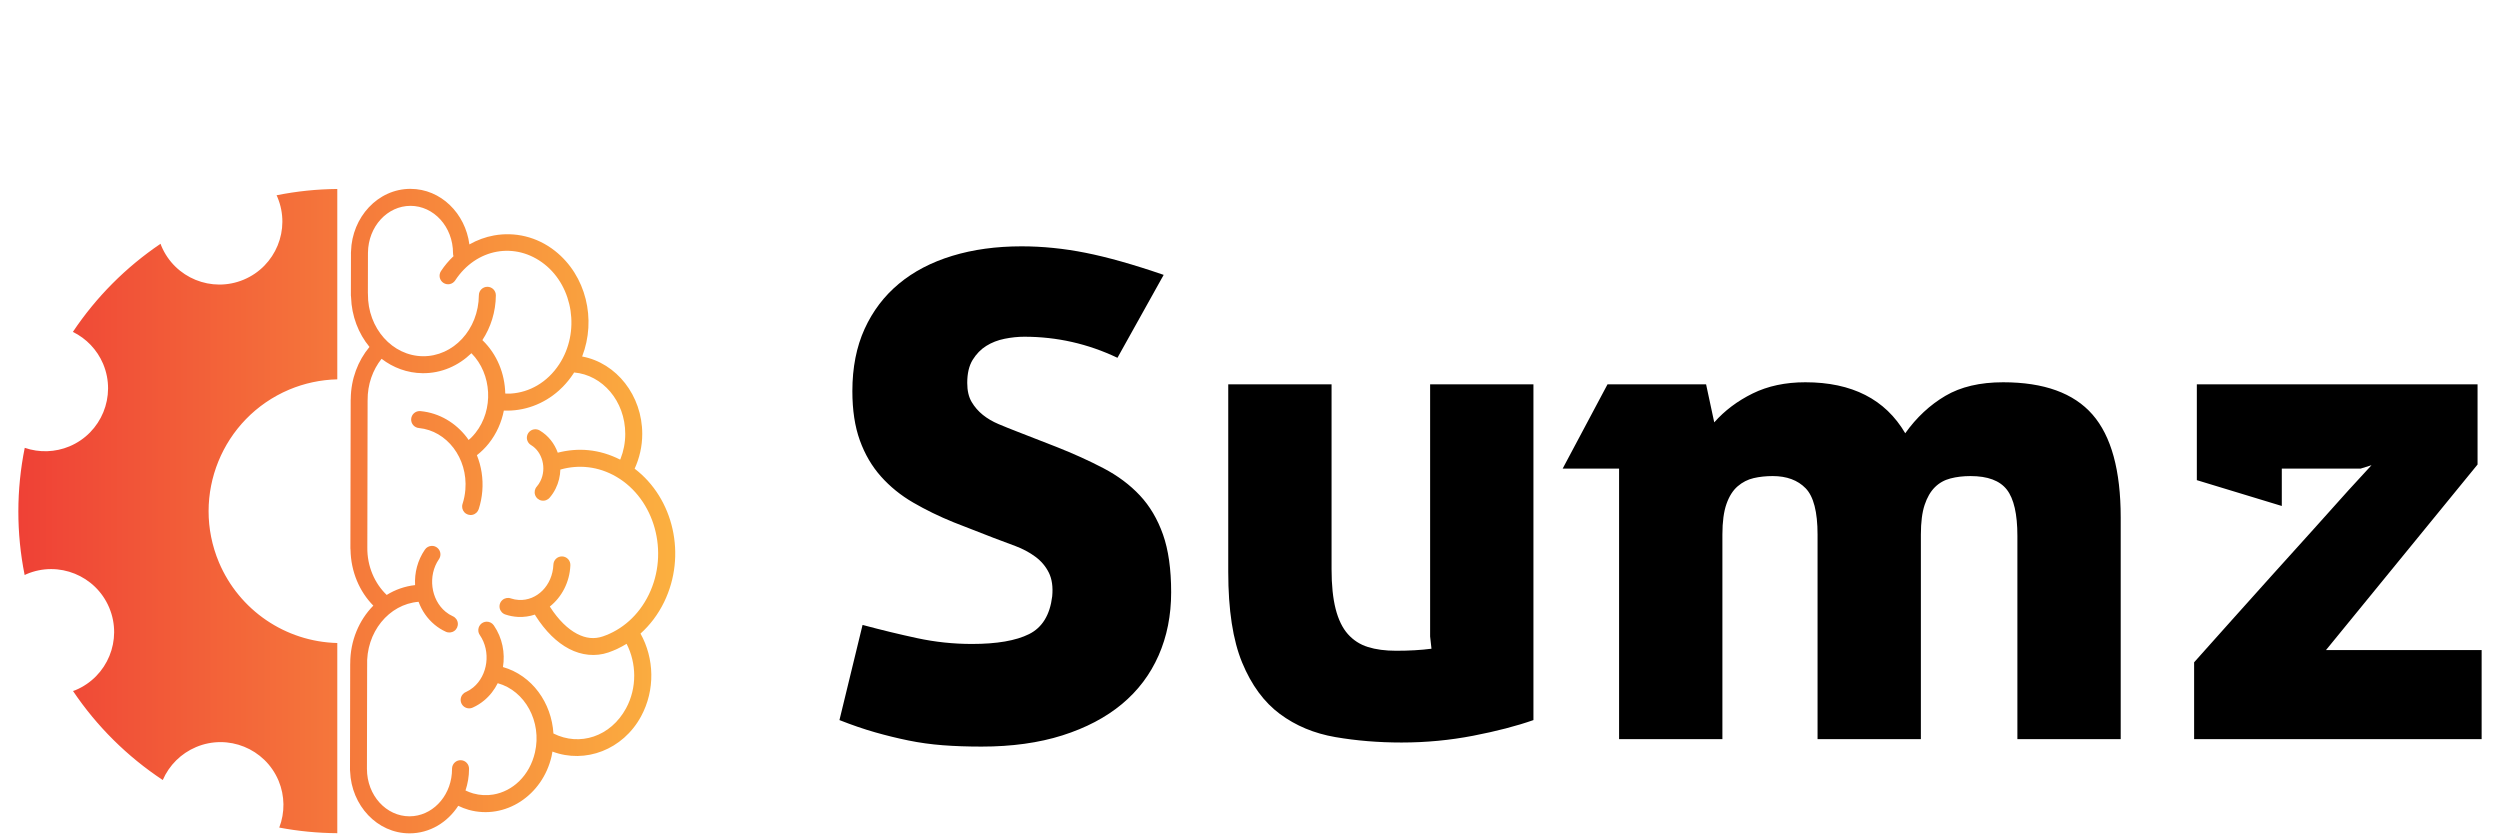
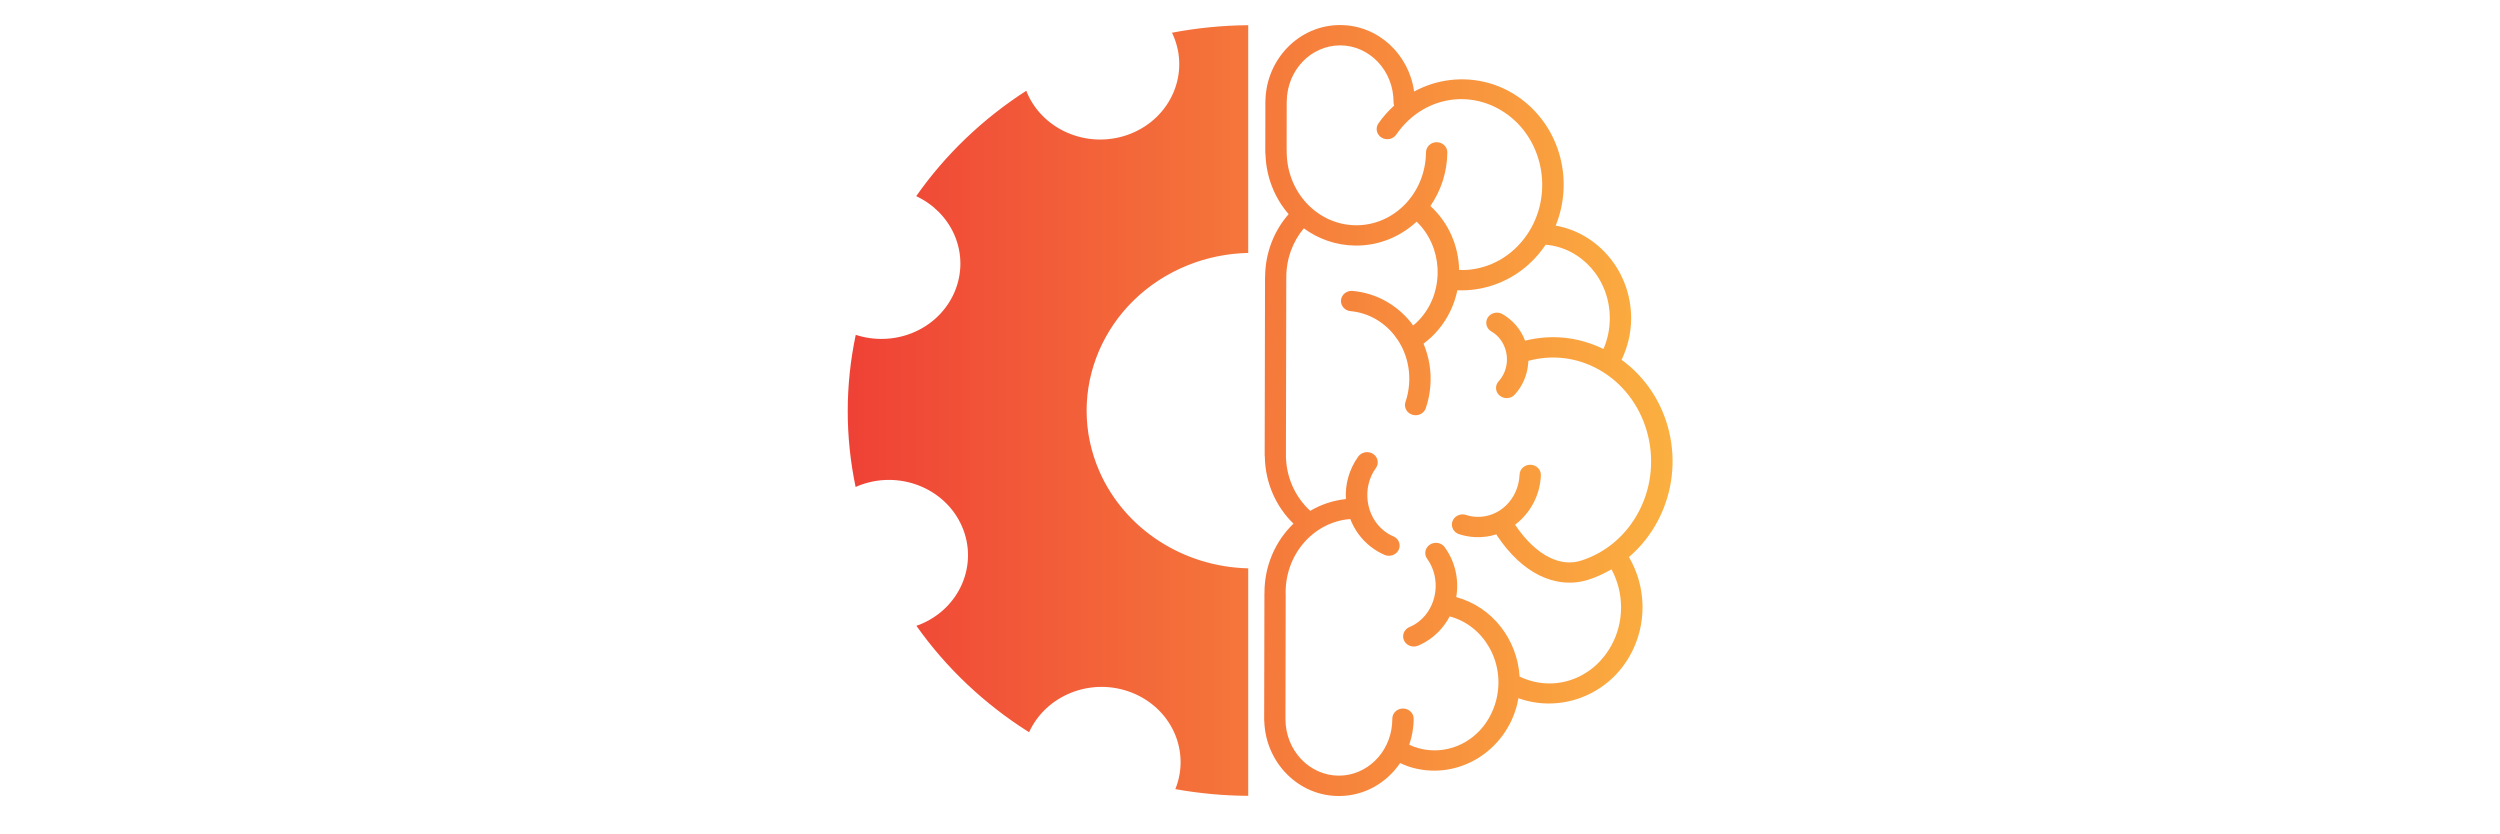
<svg xmlns="http://www.w3.org/2000/svg" width="90" height="30" viewBox="0 0 300 101.491" class="css-1j8o68f" version="1.1" id="svg12">
  <defs id="SvgjsDefs10989">
    <linearGradient id="SvgjsLinearGradient10994">
      <stop id="SvgjsStop10995" stop-color="#ef4136" offset="0" />
      <stop id="SvgjsStop10996" stop-color="#fbb040" offset="1" />
    </linearGradient>
  </defs>
-   <g id="SvgjsG10990" featurekey="hmhgWD-0" transform="matrix(0.827779,0,0,0.827779,-1.498085,20.44879)" fill="url(#SvgjsLinearGradient10994)">
+   <g id="SvgjsG10990" featurekey="hmhgWD-0" transform="matrix(1.039427, 0, 0, 0.990232, 99.12899, -0.001388)" fill="url(#SvgjsLinearGradient10994)" style="">
    <path d="m59.5 3.082c-4.795 0-8.602 4.16-8.746 9.193a1.25 1.25 0 0 0-0.01 0.16v0.051 0.002c-2.12e-4 0.027-0.004 0.053-0.004 0.08a1.25 1.25 0 0 0 0.004 0.125l-0.012 6.062a1.25 1.25 0 0 0 0.027 0.27 1.25 1.25 0 0 0 0 0.006c0.088 2.786 1.089 5.342 2.709 7.309-1.697 2.033-2.723 4.707-2.754 7.625a1.25 1.25 0 0 0-0.012 0.18l-0.041 21.643a1.25 1.25 0 0 0 0 0.008c-3.4e-5 0.003 3.3e-5 0.005 0 0.008v0.164a1.25 1.25 0 0 0 0.018 0.215 1.25 1.25 0 0 0 0 0.008c0.058 3.216 1.313 6.136 3.356 8.213-2.113 2.135-3.4 5.177-3.398 8.484v0.002a1.25 1.25 0 0 0-0.006 0.121l-0.029 15.393a1.25 1.25 0 0 0 0 0.014c0 0.002-1e-6 0.004 0 0.006v0.156a1.25 1.25 0 0 0 0.018 0.225c0.189 4.991 3.977 9.1 8.742 9.1 2.987 0 5.589-1.618 7.166-4.051 0.492 0.234 1 0.442 1.537 0.592 5.393 1.499 10.865-2.125 12.193-7.873 0.054-0.233 0.09-0.466 0.129-0.699 4.827 1.821 10.372-0.265 13.033-5.17 2.117-3.903 1.951-8.559-0.076-12.191 1.391-1.247 2.581-2.804 3.471-4.631 3.343-6.865 1.417-15.253-4.334-19.629 0.706-1.55 1.119-3.279 1.119-5.115 0-5.654-3.788-10.445-8.842-11.391 2.112-5.442 0.607-11.91-4.006-15.543-2.675-2.106-5.914-2.814-8.961-2.268-1.26 0.226-2.482 0.678-3.623 1.322-0.591-4.563-4.201-8.174-8.668-8.174zm-10.766 0.018a47.453 47.453 0 0 0-8.94 0.928l0.006 0.004 0.002 0.002a9.264 9.264 0 0 1 0.111 0.238l0.025 0.062a9.264 9.264 0 0 1-4.973 12.109 9.264 9.264 0 0 1-12.115-4.951 9.264 9.264 0 0 1-0.121-0.328 47.453 47.453 0 0 0-12.898 12.963 9.264 9.264 0 0 1 4.436 4.674l0.027 0.064a9.264 9.264 0 0 1-4.973 12.107 9.264 9.264 0 0 1-6.574 0.213 47.453 47.453 0 0 0-0.014 18.713 9.264 9.264 0 0 1 0.295-0.139 9.264 9.264 0 0 1 12.133 4.906l0.027 0.064a9.264 9.264 0 0 1-4.973 12.105 9.264 9.264 0 0 1-0.363 0.131 47.453 47.453 0 0 0 13.203 13.094 9.264 9.264 0 0 1 4.887-4.842 9.264 9.264 0 0 1 12.135 4.906l0.027 0.064a9.264 9.264 0 0 1 0.09 6.869 47.453 47.453 0 0 0 8.539 0.826v-27.98a19.424 19.424 0 0 1-17.408-11.857 19.424 19.424 0 0 1 10.332-25.426 19.424 19.424 0 0 1 7.076-1.51v-28.012zm10.766 2.482c3.407 0 6.262 3.053 6.262 6.986a1.25 1.25 0 0 0 0.068 0.422c-0.678 0.644-1.302 1.37-1.844 2.197a1.25 1.25 0 1 0 2.092 1.369c3.092-4.723 8.867-5.748 13.127-2.393 4.26 3.355 5.272 10.002 2.18 14.725-1.758 2.685-4.399 4.144-7.119 4.314-0.273 0.017-0.547 0.005-0.82-0.004-0.062-2.905-1.192-5.772-3.367-7.863 1.227-1.869 1.961-4.138 1.984-6.58a1.25 1.25 0 1 0-2.5-0.025c-0.048 5.084-3.788 9.027-8.244 8.977-4.457-0.051-8.126-4.082-8.078-9.166a1.25 1.25 0 0 0-0.004-0.125 1.25 1.25 0 0 0-0.004-0.025l0.01-5.293 0.002-0.613c0.041-3.892 2.873-6.902 6.256-6.902zm8.973 21.689c3.012 3.038 3.31 8.29 0.594 11.713-0.216 0.272-0.442 0.524-0.68 0.756-0.108 0.105-0.224 0.192-0.336 0.289-0.087-0.124-0.166-0.253-0.258-0.373-1.634-2.135-4.022-3.601-6.799-3.871a1.25 1.25 0 0 0-0.123-0.008 1.25 1.25 0 0 0-0.119 2.496c4.081 0.397 7.202 4.402 6.824 9.07-0.059 0.73-0.2 1.427-0.412 2.082a1.25 1.25 0 1 0 2.379 0.768c0.271-0.839 0.451-1.726 0.525-2.648 0.151-1.861-0.146-3.663-0.795-5.277 0.633-0.494 1.224-1.067 1.75-1.73 1.142-1.439 1.876-3.106 2.215-4.836 2.914 0.127 5.822-0.905 8.111-2.957 0.198-0.177 0.39-0.362 0.578-0.555 0.565-0.577 1.085-1.221 1.549-1.93 0.035-0.053 0.062-0.109 0.096-0.162 4.168 0.358 7.527 4.197 7.527 9.037 0 1.307-0.248 2.544-0.691 3.66-0.017 0.043-0.041 0.082-0.059 0.125-1.5-0.762-3.071-1.23-4.65-1.387-1.53-0.151-3.059-0.014-4.529 0.367-0.476-1.33-1.372-2.499-2.639-3.26a1.25 1.25 0 0 0-0.715-0.186 1.25 1.25 0 0 0-0.572 2.328c1.649 0.99 2.32 3.403 1.371 5.303-0.148 0.297-0.324 0.56-0.52 0.789a1.25 1.25 0 1 0 1.9 1.623c0.33-0.386 0.618-0.819 0.855-1.295 0.449-0.898 0.674-1.862 0.703-2.818 2.682-0.766 5.597-0.49 8.254 1.066 5.612 3.287 7.801 11.083 4.758 17.334-1.509 3.098-3.98 5.197-6.754 6.143-1.248 0.426-2.485 0.312-3.814-0.383s-2.721-2.014-3.977-3.977a1.25 1.25 0 0 0-0.02-0.029c1.752-1.386 2.922-3.583 3.025-6.059a1.25 1.25 0 0 0-1.215-1.318 1.25 1.25 0 0 0-1.283 1.215c-0.128 3.081-2.439 5.323-5.07 5.191-0.411-0.021-0.805-0.098-1.182-0.225a1.251 1.251 0 1 0-0.797 2.371c0.588 0.198 1.211 0.317 1.853 0.35 0.866 0.043 1.697-0.085 2.477-0.342a1.25 1.25 0 0 0 0.105 0.193c1.43 2.235 3.089 3.887 4.924 4.846 1.835 0.959 3.878 1.182 5.779 0.533 0.932-0.318 1.828-0.751 2.682-1.273 1.459 2.842 1.556 6.473-0.078 9.486-2.268 4.181-6.834 5.646-10.688 3.707-0.271-4.508-3.128-8.544-7.426-9.775 0.339-2.074-0.082-4.286-1.336-6.117a1.25 1.25 0 0 0-1.062-0.559 1.25 1.25 0 0 0-1.217 1.43 1.25 1.25 0 0 0 0.023 0.123 1.25 1.25 0 0 0 0.191 0.418c1.656 2.418 1.187 5.928-0.979 7.711-0.339 0.279-0.694 0.499-1.059 0.664a1.25 1.25 0 1 0 1.031 2.275c0.567-0.257 1.112-0.594 1.617-1.01 0.868-0.715 1.54-1.593 2.023-2.559a1.25 1.25 0 0 0 0.023 0.008c3.983 1.107 6.501 5.648 5.453 10.184-0.786 3.401-3.263 5.713-6.133 6.189-0.239 0.04-0.481 0.068-0.725 0.082-0.488 0.028-0.985 0.001-1.482-0.08-0.249-0.041-0.497-0.095-0.746-0.164-0.395-0.11-0.768-0.263-1.131-0.436 0.331-1 0.52-2.07 0.52-3.184a1.25 1.25 0 0 0-2.498-0.088 1.25 1.25 0 0 0-0.002 0.088c0 3.688-2.51 6.601-5.631 6.951-0.208 0.023-0.418 0.035-0.631 0.035-3.405 0-6.257-3.05-6.26-6.981-1e-6 -0.002 0-0.004 0-0.006l0.029-14.947a1.25 1.25 0 0 0 0.002-0.154c-0.216-5 3.212-9.125 7.566-9.473 0.477 1.292 1.27 2.471 2.379 3.385 0.505 0.416 1.048 0.755 1.615 1.012a1.25 1.25 0 1 0 1.031-2.277c-0.365-0.165-0.72-0.385-1.059-0.664-2.165-1.783-2.634-5.293-0.979-7.711a1.25 1.25 0 0 0-1.041-1.971 1.25 1.25 0 0 0-1.022 0.559c-1.073 1.567-1.537 3.412-1.438 5.211-1.517 0.169-2.928 0.674-4.176 1.447-1.756-1.68-2.887-4.186-2.85-7.004l0.02-10.695 0.021-10.838a1.25 1.25 0 0 0 0.002-0.1c-0.022-2.354 0.765-4.493 2.053-6.107 1.701 1.308 3.773 2.093 6.031 2.119 2.771 0.032 5.28-1.095 7.184-2.936z" id="path6" />
  </g>
-   <g id="SvgjsG10991" featurekey="1RRcwp-0" transform="matrix(4.139081,0,0,4.139081,97.59891,7.235049)" fill="#000000">
-     <path d="M3.94 13.62 c-0.427 -0.173 -0.823 -0.367 -1.19 -0.58 s-0.683 -0.47 -0.95 -0.77 s-0.473 -0.653 -0.62 -1.06 s-0.22 -0.89 -0.22 -1.45 c0 -0.693 0.12 -1.303 0.36 -1.83 s0.577 -0.97 1.01 -1.33 s0.957 -0.633 1.57 -0.82 s1.293 -0.28 2.04 -0.28 c0.613 0 1.24 0.063 1.88 0.19 s1.407 0.343 2.3 0.65 l-1.36 2.44 c-0.867 -0.413 -1.78 -0.62 -2.74 -0.62 c-0.187 0 -0.38 0.02 -0.58 0.06 s-0.38 0.11 -0.54 0.21 s-0.293 0.237 -0.4 0.41 s-0.16 0.4 -0.16 0.68 c0 0.227 0.043 0.413 0.13 0.56 s0.197 0.273 0.33 0.38 s0.287 0.197 0.46 0.27 s0.347 0.143 0.52 0.21 l1.18 0.46 c0.507 0.2 0.97 0.41 1.39 0.63 s0.777 0.487 1.07 0.8 s0.52 0.697 0.68 1.15 s0.24 1.02 0.24 1.7 s-0.123 1.3 -0.37 1.86 s-0.607 1.037 -1.08 1.43 s-1.057 0.7 -1.75 0.92 s-1.487 0.33 -2.38 0.33 c-0.413 0 -0.793 -0.013 -1.14 -0.04 s-0.683 -0.073 -1.01 -0.14 s-0.653 -0.147 -0.98 -0.24 s-0.677 -0.213 -1.05 -0.36 l0.68 -2.8 c0.547 0.147 1.083 0.277 1.61 0.39 s1.063 0.17 1.61 0.17 c0.733 0 1.293 -0.097 1.68 -0.29 s0.613 -0.563 0.68 -1.11 c0.027 -0.28 -0.007 -0.513 -0.1 -0.7 s-0.227 -0.343 -0.4 -0.47 s-0.367 -0.23 -0.58 -0.31 l-0.64 -0.24 z M12.02 9.56 l3.04 -0 l0 5.44 c0 0.467 0.04 0.857 0.12 1.17 s0.2 0.56 0.36 0.74 s0.357 0.307 0.59 0.38 s0.51 0.11 0.83 0.11 c0.387 0 0.733 -0.02 1.04 -0.06 l-0.04 -0.36 l0 -7.42 l3.04 0 l0 9.88 c-0.493 0.173 -1.083 0.327 -1.77 0.46 s-1.39 0.2 -2.11 0.2 c-0.68 0 -1.33 -0.053 -1.95 -0.16 s-1.163 -0.333 -1.63 -0.68 s-0.837 -0.85 -1.11 -1.51 s-0.41 -1.55 -0.41 -2.67 l0 -5.52 z M23.52 12.04 l-1.66 0 l1.32 -2.48 l2.9 0 l0.24 1.12 c0.307 -0.347 0.683 -0.63 1.13 -0.85 s0.963 -0.33 1.55 -0.33 c1.373 0 2.353 0.5 2.94 1.5 c0.333 -0.467 0.727 -0.833 1.18 -1.1 s1.02 -0.4 1.7 -0.4 c1.2 0 2.077 0.317 2.63 0.95 s0.83 1.643 0.83 3.03 l0 6.52 l-3.04 0 l0 -5.98 c0 -0.64 -0.103 -1.093 -0.31 -1.36 s-0.563 -0.4 -1.07 -0.4 c-0.213 0 -0.41 0.023 -0.59 0.07 s-0.333 0.133 -0.46 0.26 s-0.227 0.3 -0.3 0.52 s-0.11 0.51 -0.11 0.87 l0 6.02 l-3.04 0 l0 -6.02 c0 -0.667 -0.117 -1.12 -0.35 -1.36 s-0.557 -0.36 -0.97 -0.36 c-0.2 0 -0.387 0.02 -0.56 0.06 s-0.33 0.12 -0.47 0.24 s-0.25 0.293 -0.33 0.52 s-0.12 0.527 -0.12 0.9 l0 6.02 l-3.04 0 l0 -7.96 z M44.32 17.38 l4.58 0 l0 2.62 l-8.46 0 l0 -2.26 l0.33 -0.37 l0.84 -0.94 l1.13 -1.26 l1.2 -1.33 l1.04 -1.16 l0.68 -0.74 l-0.32 0.1 l-2.32 0 l0 1.1 l-2.5 -0.76 l0 -2.82 l8.26 0 l0 2.36 z" id="path9" />
-   </g>
</svg>
